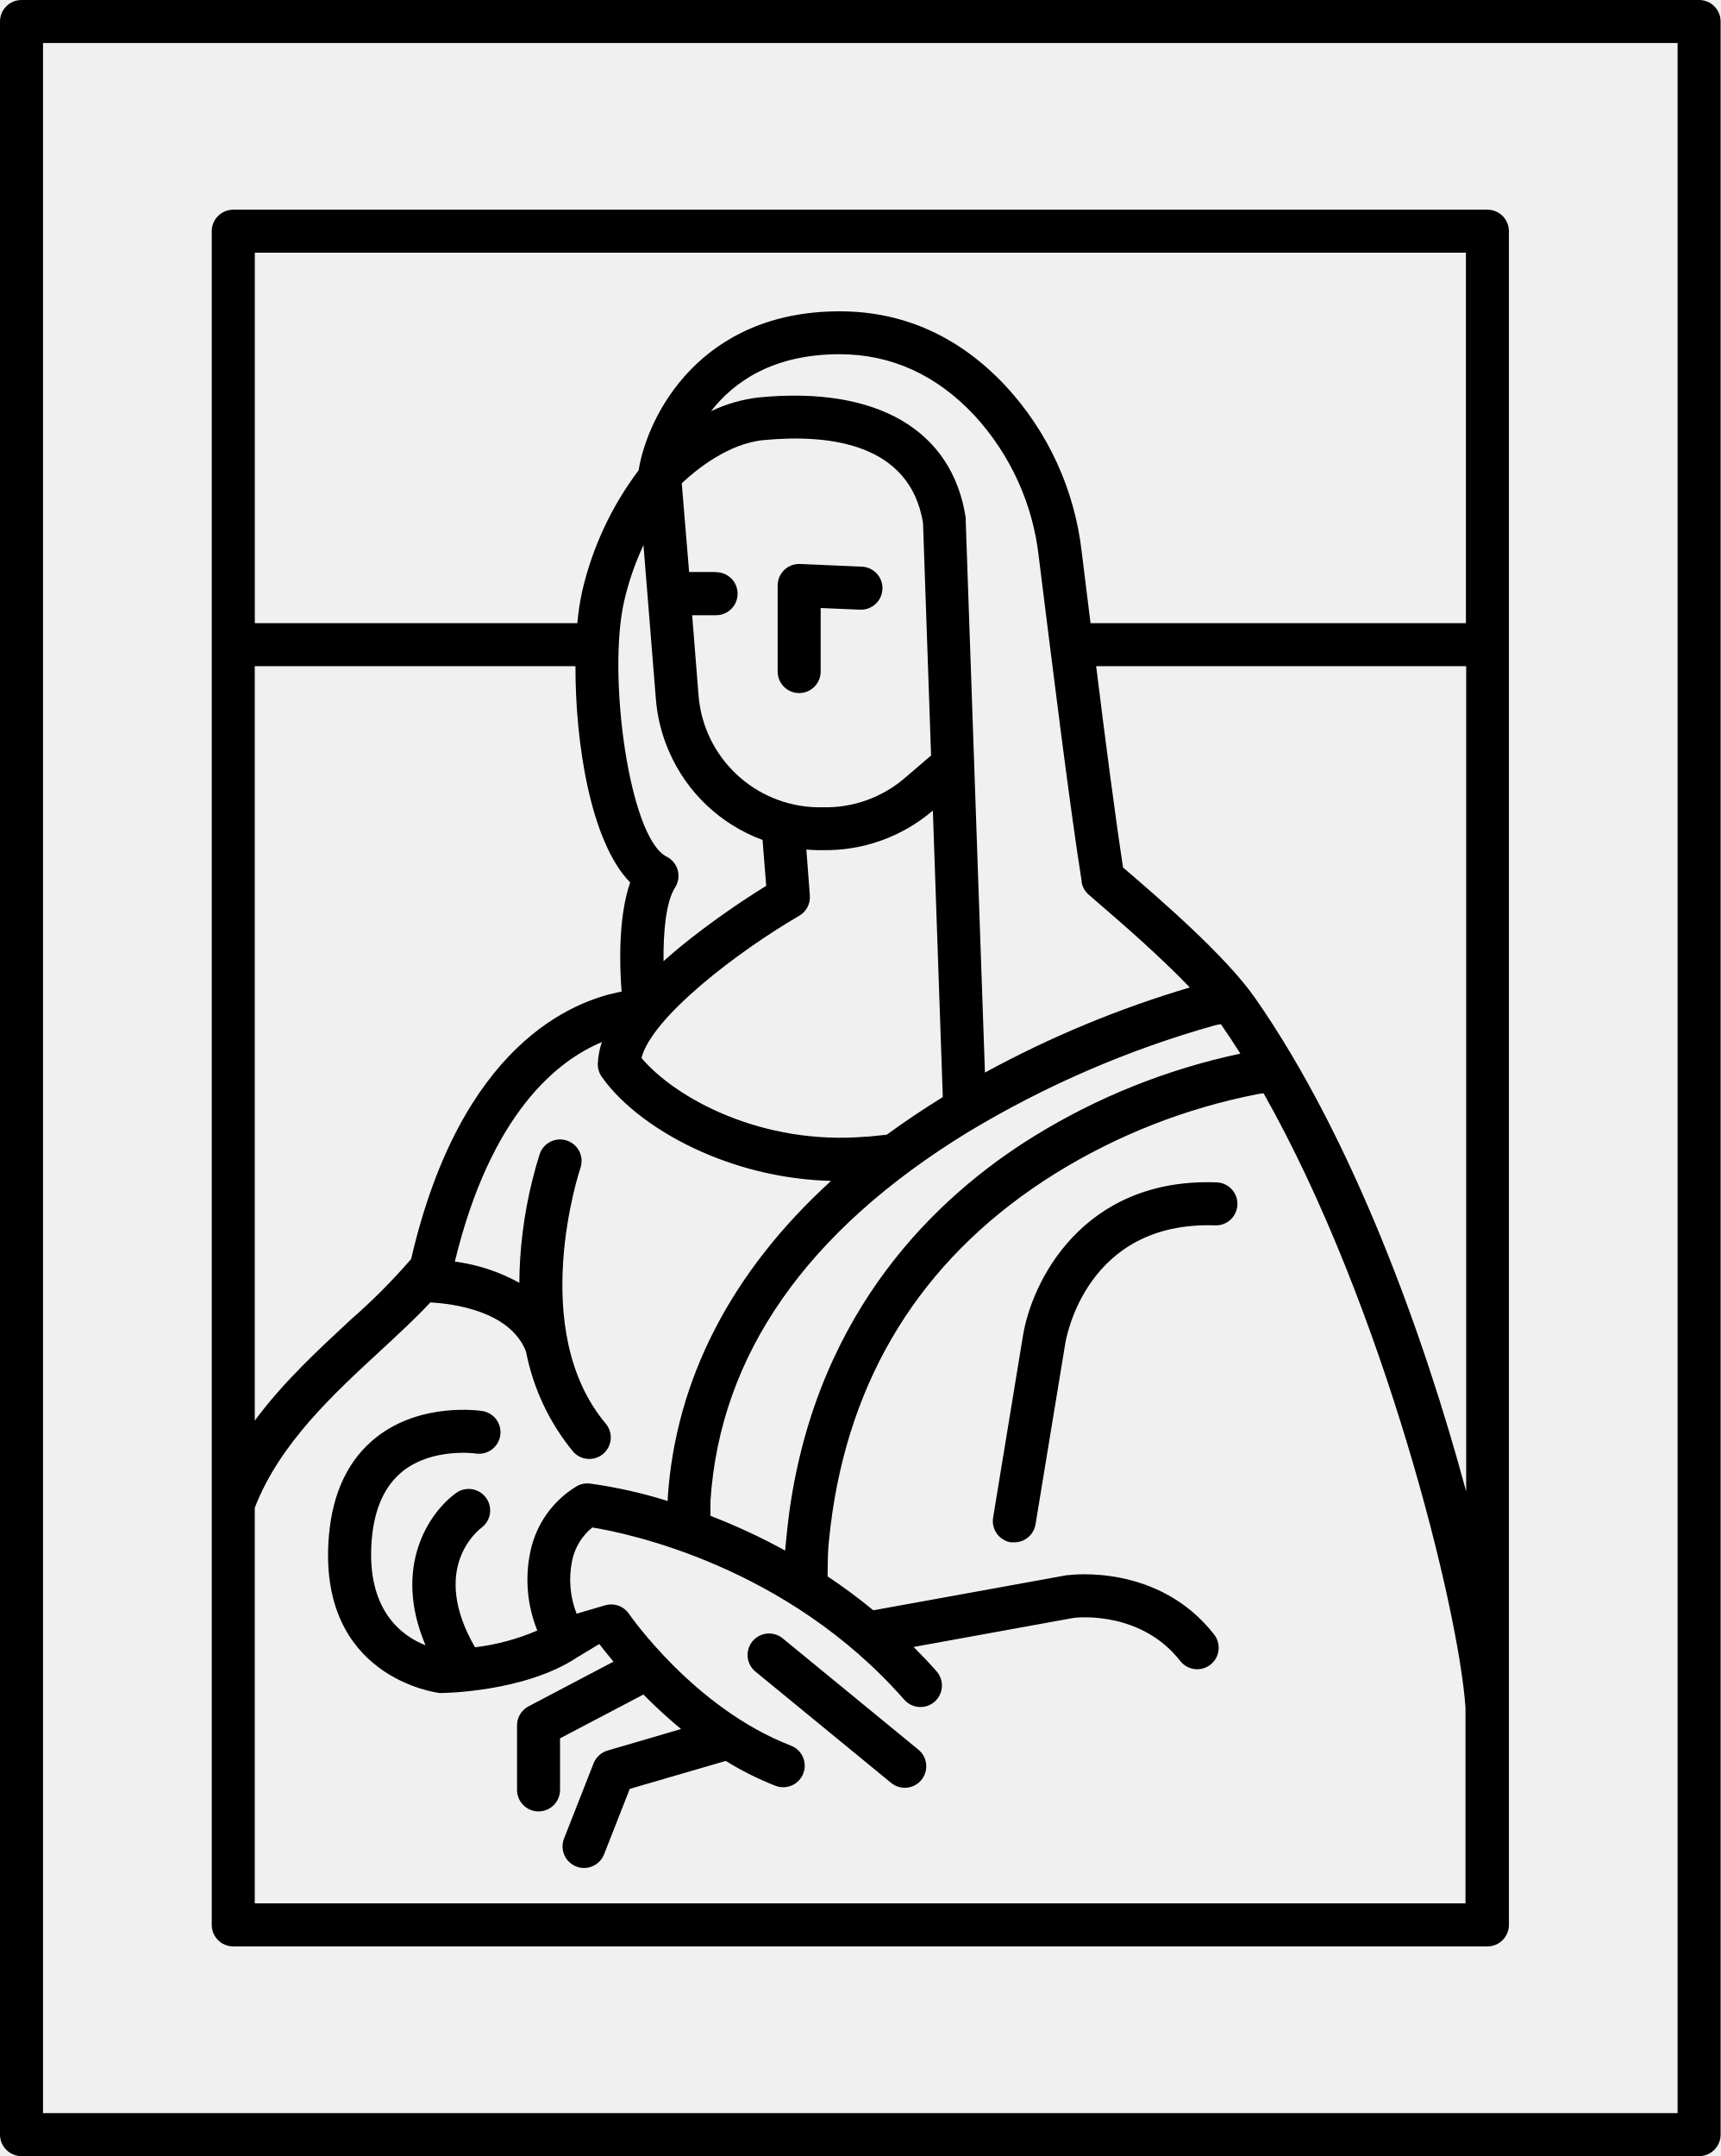
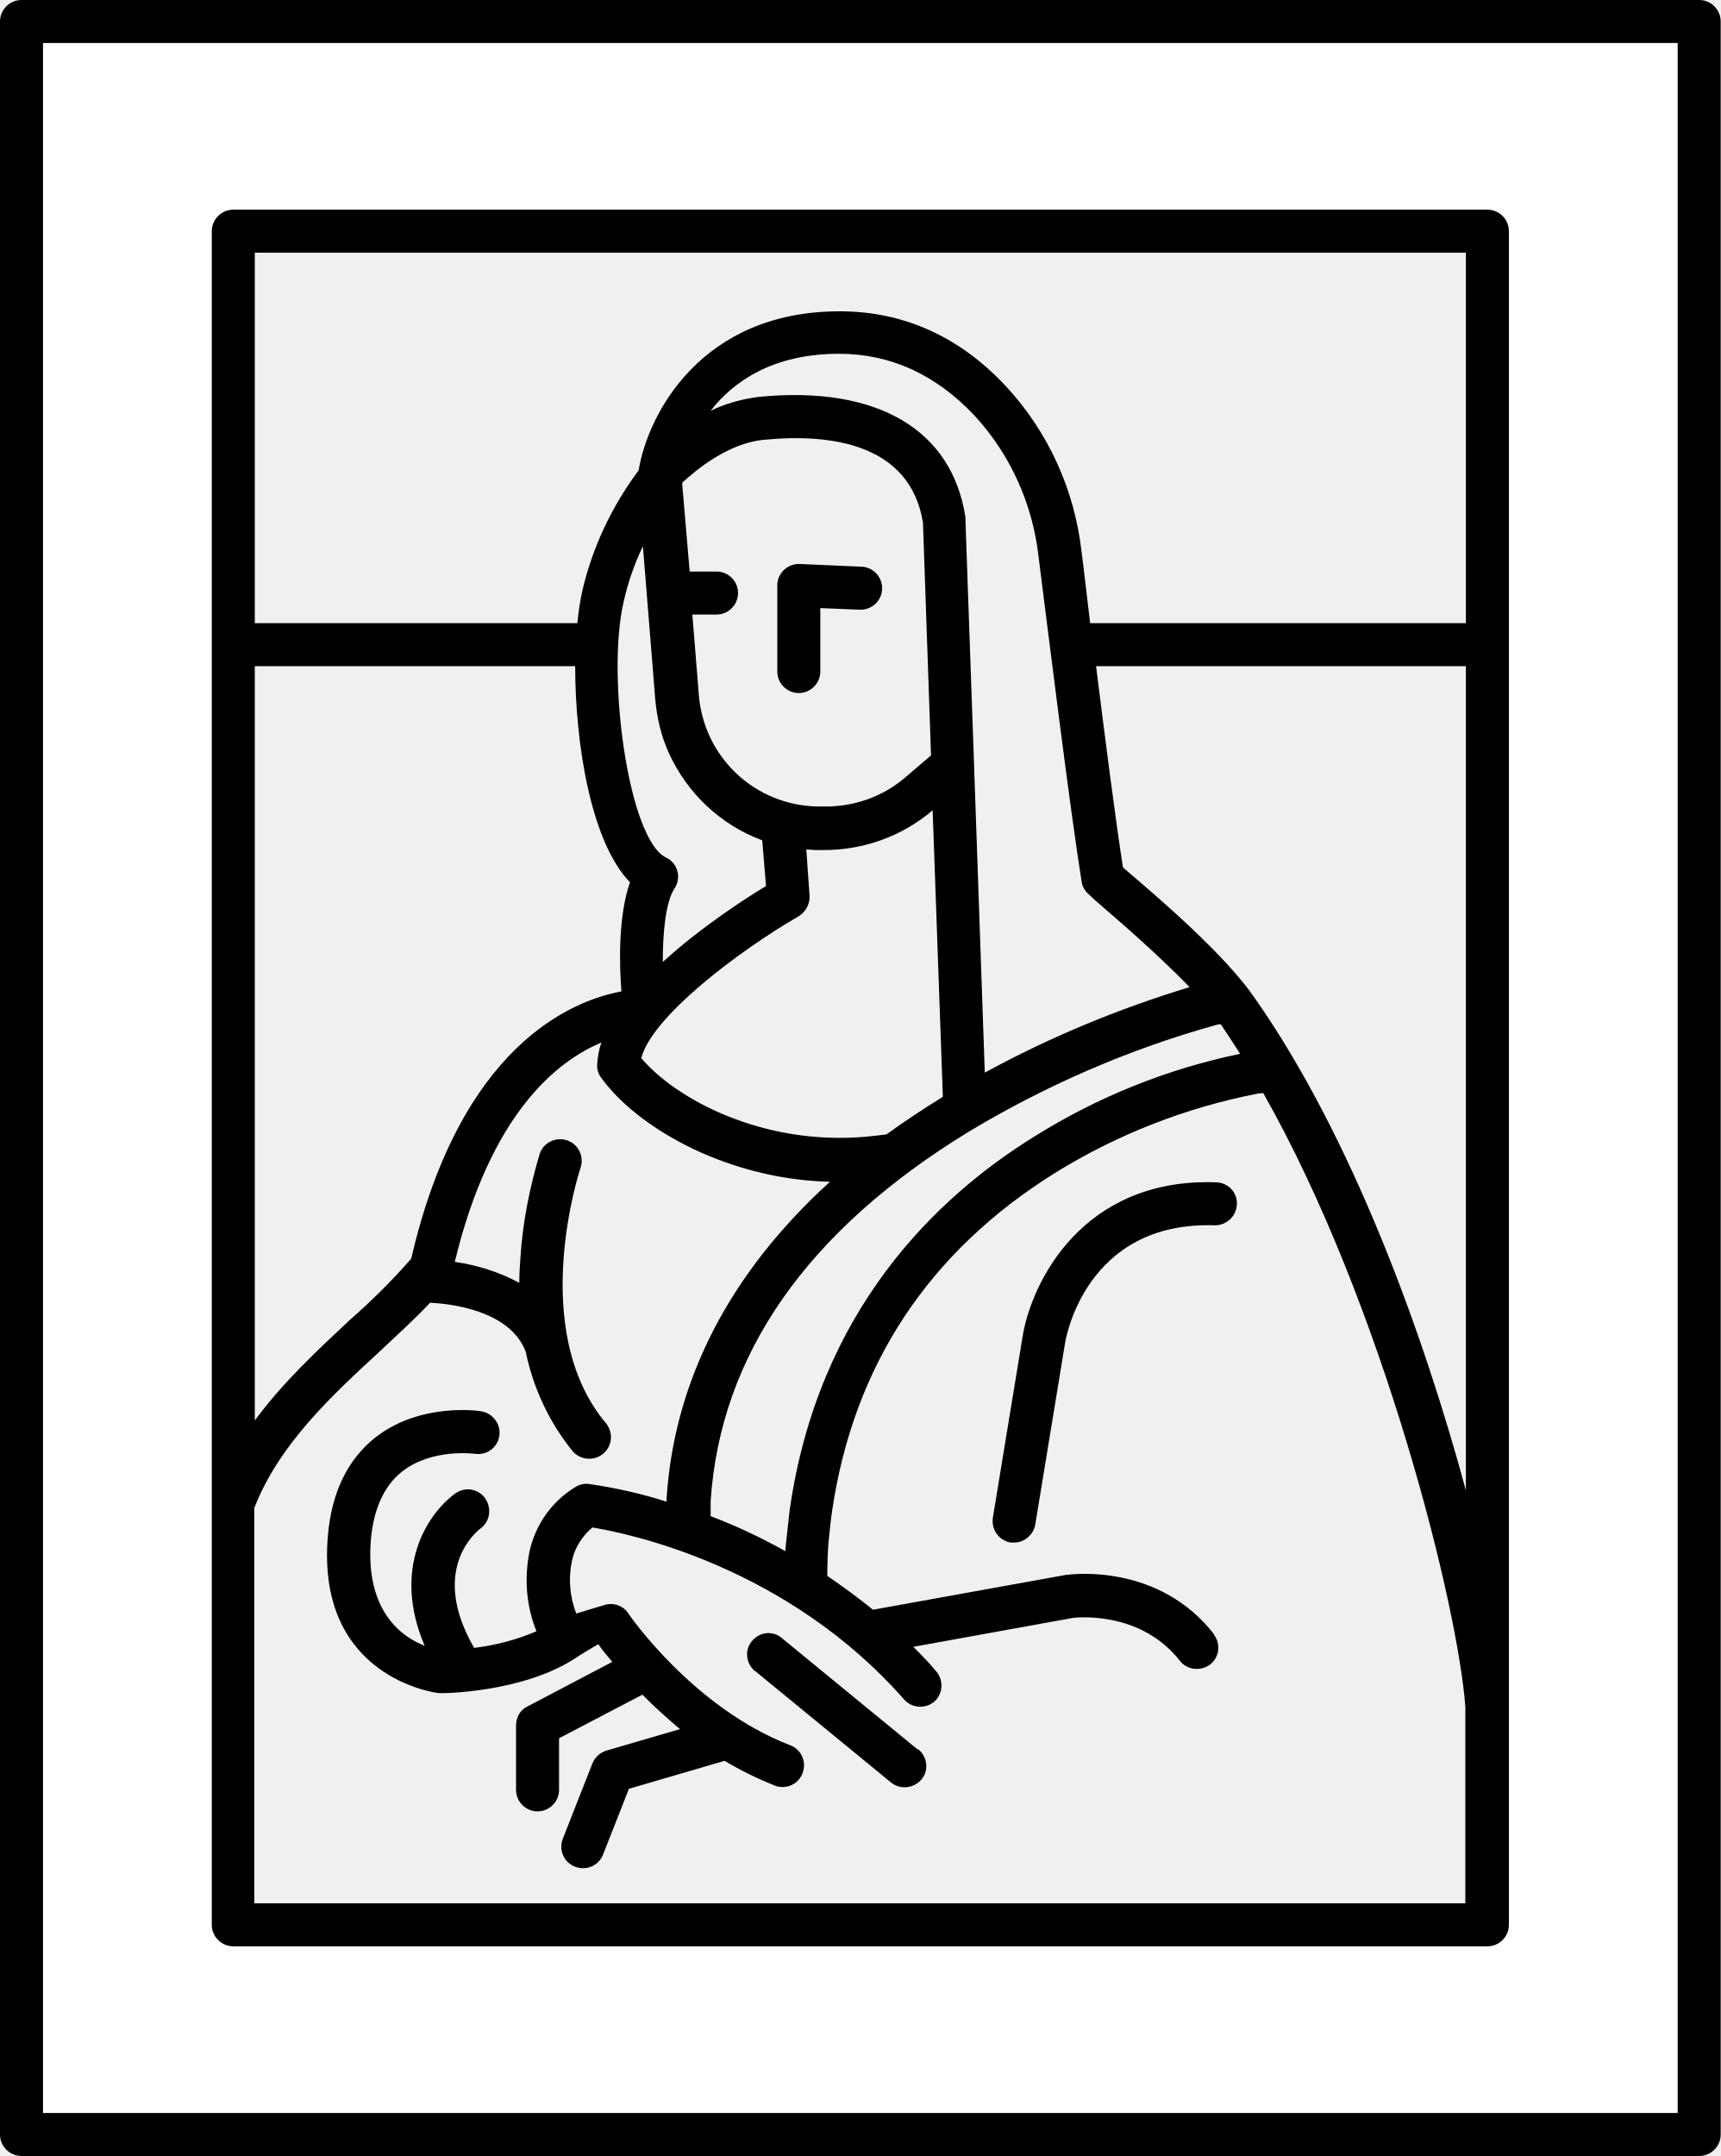
- <svg xmlns="http://www.w3.org/2000/svg" id="monaLisa" viewBox="0 0 320.07 400.98">
+ <svg xmlns="http://www.w3.org/2000/svg" version="1.1" id="monaLisa" x="0px" y="0px" viewBox="0 0 320.1 401" style="enable-background:new 0 0 320.1 401;" xml:space="preserve">
+   <style type="text/css">
+ 	.st0{fill:white;}
+     .st0:hover{fill:#7F402F; transition: fill 0.2s ease-in-out;}
+ </style>
  <g id="monaFull">
-     <path id="frame" d="M316.07,0H4A4,4,0,0,0,0,4V397a4,4,0,0,0,4,4H316.07a4,4,0,0,0,4-4V4A4,4,0,0,0,316.07,0Zm-4,393H8V8H312.07Z" />
-     <path id="eye" d="M148.66,128.9a4,4,0,0,0,4-4V113.08l7.32.31a4,4,0,0,0,.35-8l-11.5-.5a4,4,0,0,0-4.17,4v16A4,4,0,0,0,148.66,128.9Z" />
-     <path id="finger" d="M145.72,304.81a4,4,0,1,0-5.07,6.18l25,20.5a4,4,0,1,0,5.07-6.18Z" />
-     <path id="shoulder" d="M226.33,219.9c-24.93-.92-34.53,18.52-36.09,28.85l-5.5,33.5a4,4,0,0,0,3.3,4.6,4.74,4.74,0,0,0,.65,0,4,4,0,0,0,3.94-3.35L198.14,250c.14-.93,3.79-22.94,27.9-22.1a4,4,0,0,0,.29-8Z" />
-     <path id="mona" d="M39.39,358a4,4,0,0,0,4,4h233.3a4,4,0,0,0,4-4V43a4,4,0,0,0-4-4H43.39a4,4,0,0,0-4,4Zm77.83-193.87c-2.18,6.27-2,15.11-1.59,20.29-9.21,1.71-29.95,10-39.15,49.74a113.51,113.51,0,0,1-11.15,11.2c-6,5.58-12.61,11.63-17.94,18.86V123.9h59.66C107,138.22,109.89,156.65,117.22,164.11ZM272.69,277.22c-7.77-28.8-21-65.51-39.22-91.61-5.48-7.85-17.68-18.36-24.24-24l-.32-.28c-1.39-9.07-3.32-23.79-5-37.43h68.83V277.22ZM146.06,288.38a114.49,114.49,0,0,0-13.9-6.46c0-.95,0-2,0-2.76,1.77-27.19,17.93-50.29,48-68.66A186.93,186.93,0,0,1,226,190.69a10.76,10.76,0,0,1,1.12-.2q1.84,2.65,3.61,5.47a120.78,120.78,0,0,0-38.36,15.35c-18.07,11.17-40.15,32.17-45.48,69.45C146.61,282.64,146.09,287.72,146.06,288.38Zm15.27-77c-19.53,1.75-35.72-7.15-42-14.62,1.95-7.6,17.9-19.79,29.32-26.43a4,4,0,0,0,2-3.78L150,158c.61.06,1.22.09,1.84.11l1.07,0a30.64,30.64,0,0,0,20.62-7.36l0,0,1.85,53.29q-5.49,3.39-10.43,7C163.38,211.2,162,211.35,161.33,211.41Zm-28.14-105h0l-5,0L126.83,90c0-.07.07-.14.1-.22,2.52-2.36,8.51-7.3,15.13-7.93,12.21-1.16,27.21.58,29.64,15.4l1.5,43.26-4.89,4.19a22.56,22.56,0,0,1-15.24,5.44l-1.08,0a22.63,22.63,0,0,1-22.05-20.84l-1.18-14.88,4.45,0a4,4,0,0,0,0-8Zm68,57.62a4,4,0,0,0,1.34,2.4l1.44,1.25c4.21,3.62,11.67,10.06,17.36,16a195.76,195.76,0,0,0-38.11,15.83l-2-57.28v-.07l-1.58-45.39a3.73,3.73,0,0,0,0-.47c-2.51-16.3-16.48-24.45-38.33-22.37a27.64,27.64,0,0,0-9.05,2.58c4.22-5.44,11.5-10.6,23.92-10.6,9.57,0,18,3.82,25.06,11.35a46.39,46.39,0,0,1,12,26.35C195.31,120.21,199,150.14,201.23,164ZM119.7,101.39,122,129.93a30.3,30.3,0,0,0,2.5,9.94,30.39,30.39,0,0,0,17.35,16.34l.68,8.54a157.53,157.53,0,0,0-13.85,9.63q-2.87,2.25-5.25,4.39c-.06-5.42.45-11.07,2.15-13.71a4,4,0,0,0-1.58-5.74c-6.94-3.47-11.06-33.72-7.89-47.53A51.69,51.69,0,0,1,119.7,101.39ZM47.39,354V280.43C52,268.49,62,259.32,70.75,251.23c3.35-3.09,6.56-6.06,9.3-9,4.1.22,14.85,1.53,17.8,9.14A41.83,41.83,0,0,0,106.63,270a4,4,0,0,0,6.11-5.16c-14.81-17.51-4.87-47.33-4.77-47.62a4,4,0,0,0-7.57-2.6,82.27,82.27,0,0,0-3.64,19.47c-.1,1.53-.14,3-.15,4.49a34.1,34.1,0,0,0-12-3.95c6.73-27.71,19.18-37.42,27.35-40.82a14.24,14.24,0,0,0-.75,4,4,4,0,0,0,.73,2.46c3.76,5.33,10.58,10.44,18.71,14a64,64,0,0,0,23.94,5.36c-18.54,16.89-28.94,36.95-30.38,59,0,.17,0,.35,0,.53a89.15,89.15,0,0,0-14.51-3.25,4,4,0,0,0-2.53.57,18.6,18.6,0,0,0-8.49,12,25.21,25.21,0,0,0,1.27,14.77,41.93,41.93,0,0,1-11.59,3.12c-8.31-14.41.19-21.47,1.26-22.28a4,4,0,0,0-4.7-6.47C79.72,281.34,73,291.51,79.16,306c-4.36-1.71-11.14-6.52-10-19.76.5-5.75,2.45-10,5.8-12.65,5.57-4.39,13.5-3.27,13.6-3.25a4,4,0,0,0,1.25-7.9c-.47-.08-11.36-1.72-19.73,4.81-5.19,4.06-8.19,10.22-8.89,18.29-2.31,26.61,20.34,29.3,20.57,29.33s15.74-.06,25.64-6.65c.17-.12,4.08-2.46,4.08-2.46.67.87,1.58,2,2.64,3.28l-15.8,8.31a4,4,0,0,0-2.14,3.54v12a4,4,0,0,0,8,0v-9.59l15.51-8.15a90.42,90.42,0,0,0,7,6.42l-13.66,4a4,4,0,0,0-2.61,2.38l-5.5,14a4,4,0,0,0,7.45,2.92l4.78-12.17L135,327.5a57.59,57.59,0,0,0,9.26,4.63,4,4,0,0,0,2.87-7.47c-18-6.94-30-24.33-30.12-24.5a4,4,0,0,0-4.44-1.6l-5.31,1.56a17.4,17.4,0,0,1-.84-9.83,10.75,10.75,0,0,1,3.76-6.21c6.76,1.11,36.19,7.19,58,32a4,4,0,1,0,6-5.29c-1.38-1.57-2.8-3.05-4.23-4.48l29.83-5.42c1-.11,12.53-1.21,19.75,8a4,4,0,1,0,6.3-4.93c-10.3-13.16-26.51-11.09-27.2-11l-.17,0-36,6.53a104.74,104.74,0,0,0-8.51-6.31c0-2.11.06-4.63.18-5.92q.29-3.13.74-6.17c4.06-27.11,18-48.23,41.42-62.83a112.11,112.11,0,0,1,37.76-14.79l1-.14c22.35,39.52,36.28,95.79,37.56,114.22V354ZM272.69,47v68.9H202.86c-.61-4.89-1.18-9.44-1.64-13.27a54.43,54.43,0,0,0-14.15-30.85c-8.63-9.21-19-13.88-30.88-13.88-25.8,0-35.69,19.16-37.4,29.58A59.71,59.71,0,0,0,108.29,110a45.88,45.88,0,0,0-.89,5.9h-60V47Z" />
+     <g id="XMLID_1_">
+       <g>
+         <path class="st0" d="M312.1,8v385H8V8H312.1z M280.7,358V43c0-2.2-1.8-4-4-4H43.4c-2.2,0-4,1.8-4,4v315c0,2.2,1.8,4,4,4h233.3     C278.9,362,280.7,360.2,280.7,358z" />
+         <path d="M320.1,4v393c0,2.2-1.8,4-4,4H4c-2.2,0-4-1.8-4-4V4c0-2.2,1.8-4,4-4h312.1C318.3,0,320.1,1.8,320.1,4z M312.1,393V8H8     v385H312.1z" />
+         <path d="M280.7,43v315c0,2.2-1.8,4-4,4H43.4c-2.2,0-4-1.8-4-4V43c0-2.2,1.8-4,4-4h233.3C278.9,39,280.7,40.8,280.7,43z      M272.7,277.2V123.9h-68.8c1.7,13.6,3.6,28.4,5,37.4l0.3,0.3c6.6,5.6,18.8,16.1,24.2,24C251.7,211.7,264.9,248.4,272.7,277.2     L272.7,277.2z M272.7,115.9V47H47.4v68.9h60c0.2-2,0.5-4,0.9-5.9c1.9-8.2,5.5-15.8,10.5-22.5c1.7-10.4,11.6-29.6,37.4-29.6     c11.9,0,22.3,4.7,30.9,13.9c7.9,8.5,12.8,19.3,14.1,30.8c0.5,3.8,1,8.4,1.6,13.3H272.7z M272.6,354v-36.5     c-1.3-18.4-15.2-74.7-37.6-114.2l-1,0.1c-13.4,2.6-26.2,7.6-37.8,14.8c-23.4,14.6-37.4,35.7-41.4,62.8c-0.3,2-0.5,4.1-0.7,6.2     c-0.1,1.3-0.2,3.8-0.2,5.9c2.9,2,5.8,4.1,8.5,6.3l36-6.5h0.2c0.7-0.1,16.9-2.2,27.2,11c0,0,0,0,0,0.1c1.4,1.8,1,4.3-0.7,5.6     c-1.8,1.3-4.3,1-5.6-0.7c-7.2-9.2-18.8-8.1-19.8-8l-29.8,5.4c1.4,1.4,2.9,2.9,4.2,4.5c0,0,0.1,0.1,0.1,0.1     c1.4,1.7,1.2,4.2-0.4,5.6c-1.7,1.4-4.2,1.2-5.6-0.4c-21.8-24.8-51.2-30.9-58-32c-1.9,1.6-3.3,3.8-3.8,6.2     c-0.7,3.3-0.4,6.7,0.8,9.8l5.3-1.6c1.7-0.5,3.5,0.2,4.4,1.6c0.1,0.2,12.1,17.6,30.1,24.5c2.1,0.8,3.1,3.1,2.3,5.2     c-0.8,2.1-3.1,3.1-5.2,2.3c-3.2-1.3-6.3-2.8-9.3-4.6l-17.8,5.2l-4.8,12.2c-0.8,2.1-3.1,3.1-5.2,2.3c-2.1-0.8-3.1-3.1-2.3-5.2     l5.5-14c0.5-1.2,1.4-2,2.6-2.4l13.7-4c-2.4-2-4.8-4.2-7-6.4l-15.5,8.1v9.6c0,2.2-1.8,4-4,4s-4-1.8-4-4v-12c0-1.5,0.8-2.9,2.1-3.5     l15.8-8.3c-1.1-1.3-2-2.4-2.6-3.3c0,0-3.9,2.3-4.1,2.5c-9.9,6.6-25.4,6.7-25.6,6.6c-0.2,0-22.9-2.7-20.6-29.3     c0.7-8.1,3.7-14.2,8.9-18.3c8.4-6.5,19.3-4.9,19.7-4.8c2.1,0.4,3.6,2.4,3.3,4.5c-0.3,2.2-2.3,3.7-4.5,3.4c-0.1,0-8-1.1-13.6,3.3     c-3.3,2.6-5.3,6.9-5.8,12.6c-1.1,13.2,5.6,18.1,10,19.8c-6.2-14.5,0.6-24.7,5.8-28.4c1.8-1.2,4.1-0.8,5.4,0.9     c1.3,1.8,1,4.3-0.7,5.6c-1.1,0.8-9.6,7.9-1.3,22.3c4-0.5,7.9-1.5,11.6-3.1c-1.9-4.7-2.3-9.8-1.3-14.8c1.1-5,4.1-9.3,8.5-12     c0.8-0.5,1.7-0.7,2.5-0.6c4.9,0.7,9.8,1.8,14.5,3.3c0-0.2,0-0.4,0-0.5c1.4-22.1,11.8-42.1,30.4-59c-8.3-0.2-16.4-2.1-23.9-5.4     c-8.1-3.6-14.9-8.7-18.7-14c-0.5-0.7-0.8-1.6-0.7-2.5c0.1-1.4,0.3-2.7,0.8-4c-8.2,3.4-20.6,13.1-27.3,40.8     c4.2,0.6,8.3,1.9,12,3.9c0-1.5,0.1-3,0.2-4.5c0.4-6.6,1.7-13.1,3.6-19.5c0.7-2.1,3-3.2,5.1-2.5c2.1,0.7,3.2,3,2.5,5.1     c-0.1,0.3-10,30.1,4.8,47.6c1.3,1.7,1.1,4.1-0.5,5.5c-1.7,1.5-4.2,1.3-5.7-0.3c-4.4-5.4-7.4-11.8-8.8-18.6     c-2.9-7.6-13.7-8.9-17.8-9.1c-2.7,2.9-6,5.9-9.3,9c-8.8,8.1-18.8,17.3-23.4,29.2V354H272.6z M230.7,196c-1.2-1.9-2.4-3.7-3.6-5.5     c-0.4,0-0.8,0.1-1.1,0.2c-16.1,4.5-31.5,11.2-45.8,19.8c-30.1,18.4-46.2,41.5-48,68.7c0,0.8,0,1.8,0,2.8c4.8,1.8,9.4,4,13.9,6.5     c0-0.7,0.6-5.7,0.8-7.6c5.3-37.3,27.4-58.3,45.5-69.5C204.2,204,217.2,198.8,230.7,196z M221.3,183.6c-5.7-5.9-13.2-12.4-17.4-16     l-1.4-1.3c-0.7-0.6-1.2-1.5-1.3-2.4h0c-2.2-13.9-5.9-43.8-8-60.4c-1.1-9.8-5.3-19.1-12-26.3c-7.1-7.5-15.5-11.4-25.1-11.4     c-12.4,0-19.7,5.2-23.9,10.6c2.9-1.4,5.9-2.2,9.1-2.6c21.9-2.1,35.8,6.1,38.3,22.4c0,0.2,0,0.3,0,0.5l1.6,45.4v0.1l2,57.3     C195.3,192.9,208.1,187.6,221.3,183.6z M175.4,204l-1.9-53.3c-5.7,4.9-13.1,7.5-20.6,7.4h-1.1c-0.6,0-1.2-0.1-1.8-0.1l0.6,8.6     c0.1,1.5-0.7,3-2,3.8c-11.4,6.6-27.4,18.8-29.3,26.4c6.3,7.5,22.5,16.4,42,14.6v0c0.7-0.1,2.1-0.2,3.6-0.4     C168.2,208.6,171.7,206.3,175.4,204z M173.2,140.5l-1.5-43.3c-2.4-14.8-17.4-16.6-29.6-15.4c-6.6,0.6-12.6,5.6-15.1,7.9     c0,0.1-0.1,0.2-0.1,0.2l1.4,16.4h5l0,0c2.2,0,4,1.8,4,4s-1.8,4-4,4h-4.5l1.2,14.9c0.9,11.6,10.4,20.6,22.1,20.8h1.1     c5.6,0.1,11-1.8,15.2-5.4L173.2,140.5z M142.5,164.8l-0.7-8.5c-7.8-2.9-14-8.8-17.4-16.3c-1.4-3.1-2.2-6.5-2.5-9.9l-2.3-28.5     c-1.6,3.3-2.8,6.8-3.6,10.4c-3.2,13.8,0.9,44.1,7.9,47.5c0.1,0.1,0.3,0.1,0.4,0.2c1.9,1.2,2.4,3.7,1.2,5.5     c-1.7,2.6-2.2,8.3-2.2,13.7c1.6-1.4,3.3-2.9,5.2-4.4C133.1,170.9,137.7,167.7,142.5,164.8z M117.2,164.1L117.2,164.1     c-7.3-7.5-10.2-25.9-10.2-40.2H47.4v140.3c5.3-7.2,11.9-13.3,17.9-18.9c4-3.5,7.7-7.2,11.2-11.2c9.2-39.7,29.9-48,39.1-49.7     C115.2,179.2,115,170.4,117.2,164.1z" />
+         <path d="M192.6,283.5c-0.3,1.9-2,3.4-3.9,3.4c-0.2,0-0.4,0-0.7,0c0,0,0,0,0,0c-2.2-0.4-3.6-2.4-3.3-4.6l5.5-33.5     c1.6-10.3,11.2-29.8,36.1-28.9c2.2,0.1,3.9,1.9,3.8,4.1c-0.1,2.2-1.9,3.9-4.1,3.9c-24.1-0.8-27.8,21.2-27.9,22.1L192.6,283.5z" />
+         <path d="M171,325.5c1.6,1.5,1.8,4,0.3,5.6s-4,1.8-5.7,0.3l-25-20.5c-0.1-0.1-0.2-0.1-0.3-0.2c-1.6-1.5-1.8-4-0.3-5.6     c1.5-1.7,4-1.8,5.6-0.3l25,20.5C170.8,325.4,170.9,325.4,171,325.5z" />
+         <path d="M160.3,105.4c2.2,0.1,3.9,2,3.8,4.2c-0.1,2.2-2,3.9-4.2,3.8l-7.3-0.3v11.8c0,2.2-1.8,4-4,4h0c-2.2,0-4-1.8-4-4v-16     c0-0.1,0-0.1,0-0.2c0.1-2.2,2-3.9,4.2-3.8L160.3,105.4z" />
+       </g>
+       <g>
+ 		</g>
+     </g>
  </g>
</svg>
